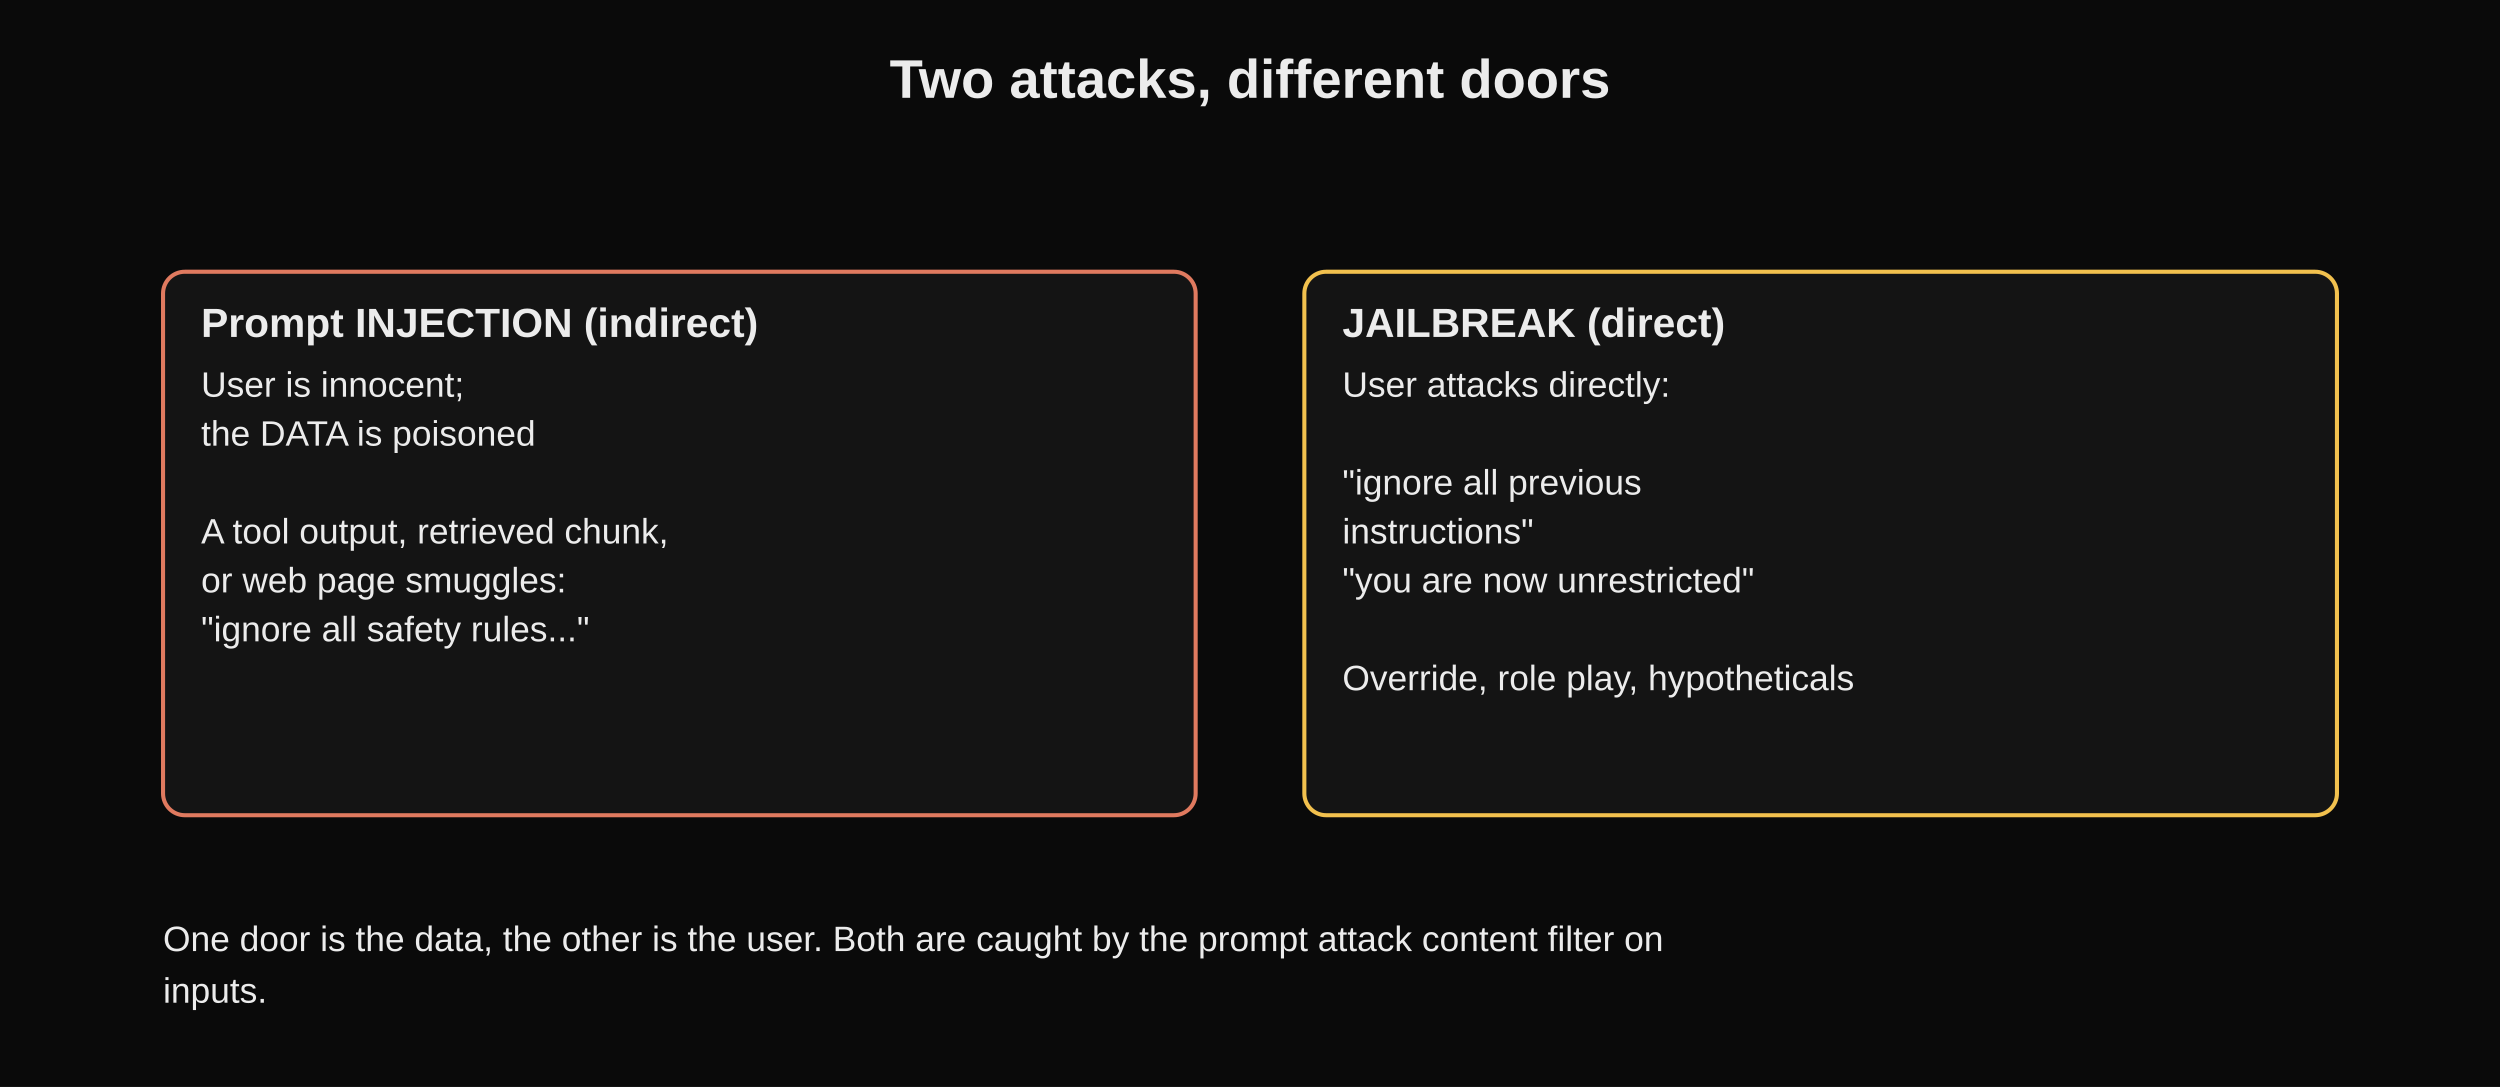
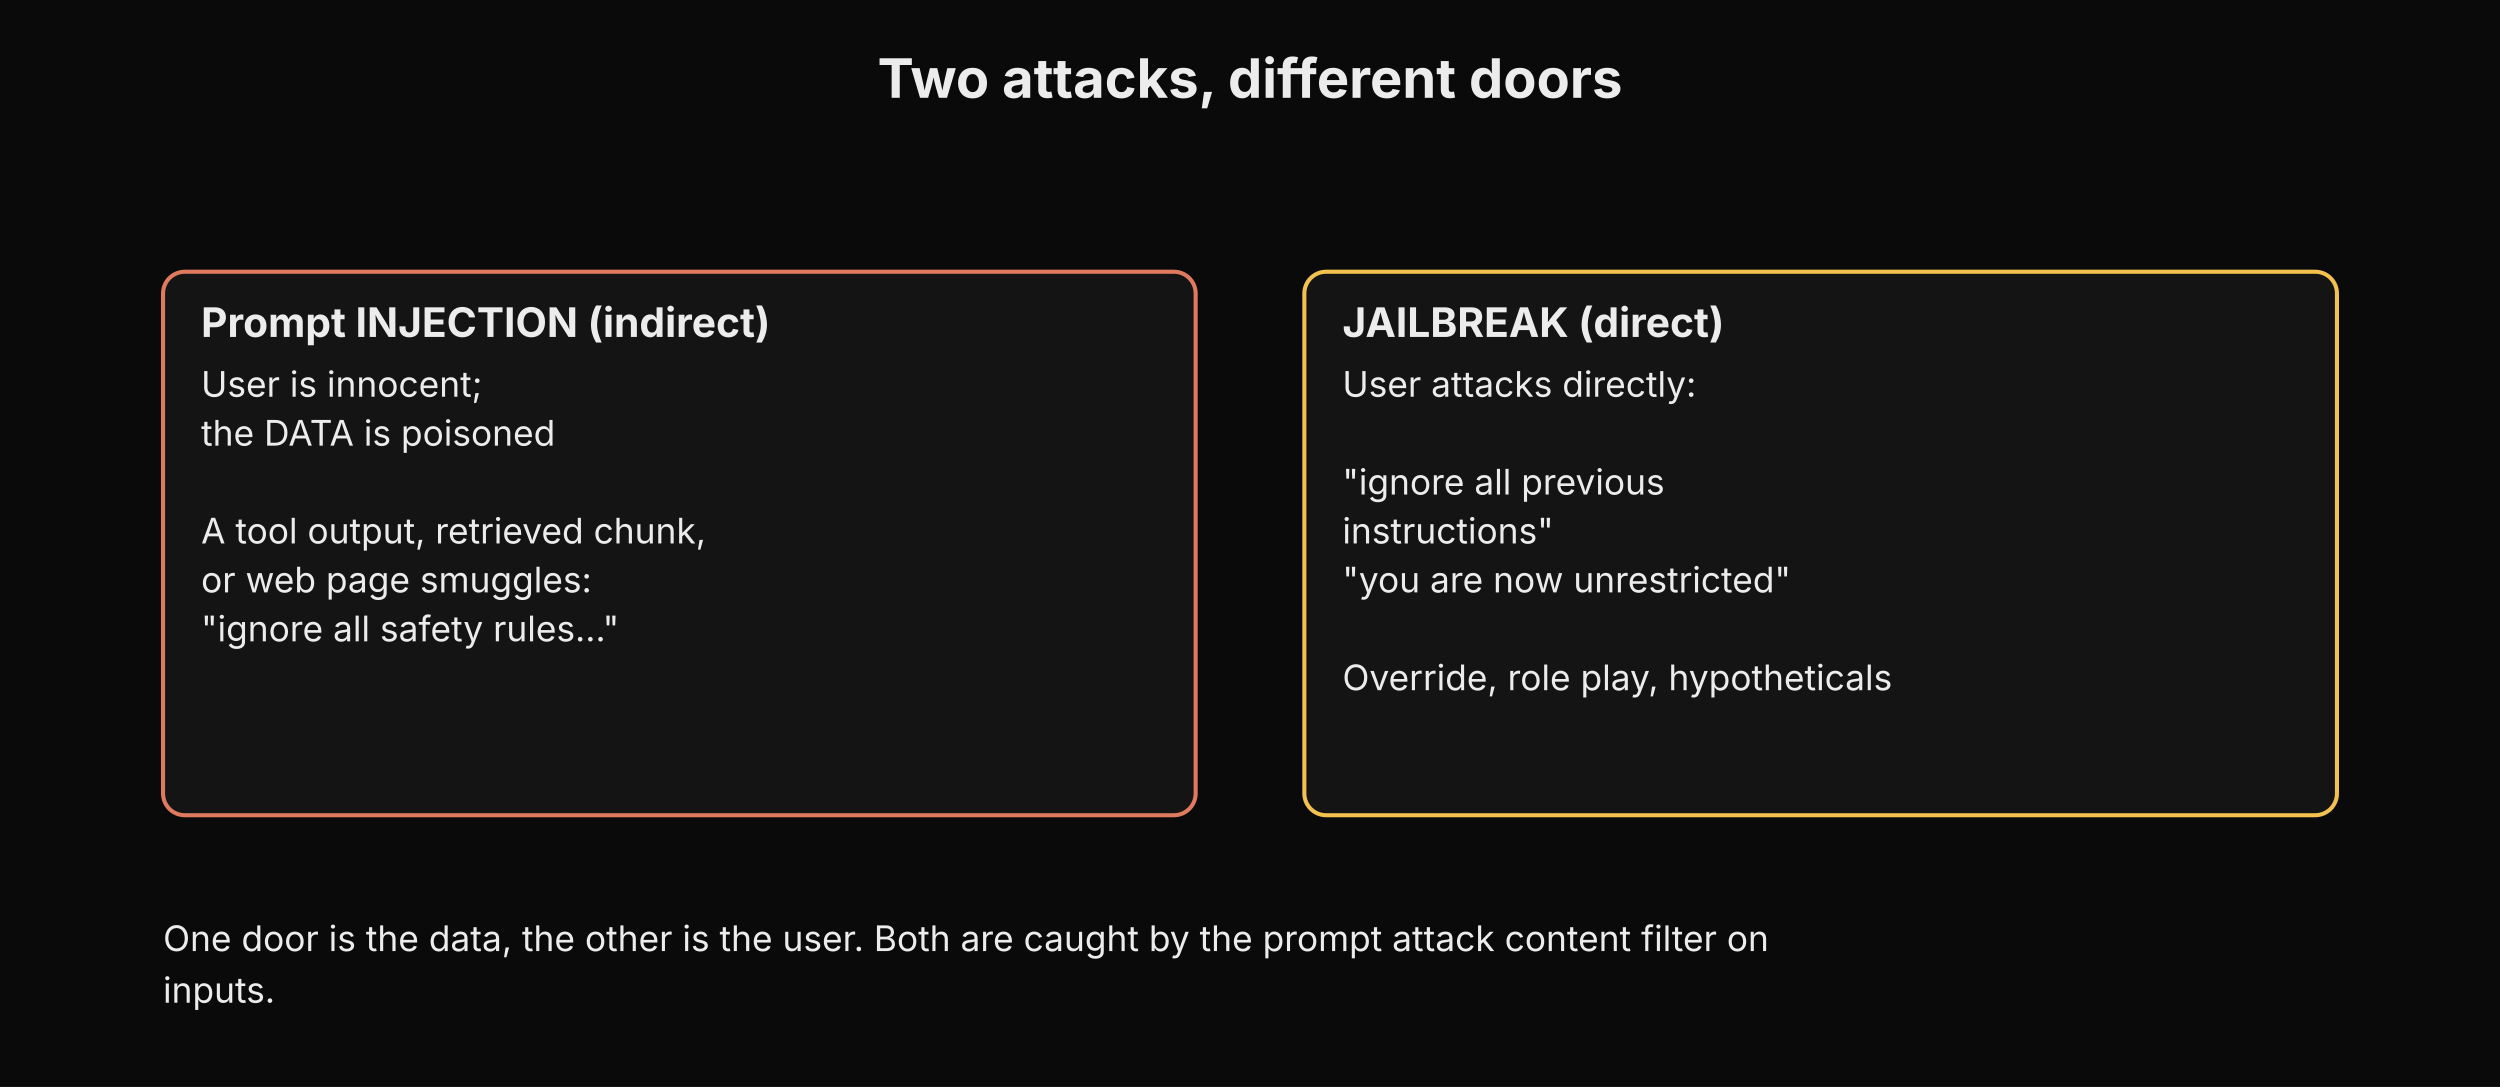
<svg xmlns="http://www.w3.org/2000/svg" width="100%" viewBox="0 0 920 400" role="img" aria-label="Two attacks, different doors">
-   <style>text{font-family:Verdana,Arial,sans-serif;fill:#ececec;}</style>
+   <style>text{font-family:"Anthropic Sans",Inter,"Source Sans 3","IBM Plex Sans",sans-serif;fill:#ececec}</style>
  <rect x="0" y="0" width="920" height="400" fill="#0a0a0a" />
  <text x="460.0" y="36" text-anchor="middle" font-size="20" font-weight="bold">Two attacks, different doors</text>
  <rect x="60" y="100" width="380" height="200" rx="8" fill="#141414" stroke="#e07a5f" stroke-width="1.5" />
  <text x="74" y="124" font-size="15" font-weight="bold" fill="#ececec">Prompt INJECTION (indirect)</text>
  <text x="74" y="146" font-size="13" fill="#ececec">User is innocent;</text>
  <text x="74" y="164" font-size="13" fill="#ececec">the DATA is poisoned</text>
  <text x="74" y="182" font-size="13" fill="#ececec" />
  <text x="74" y="200" font-size="13" fill="#ececec">A tool output, retrieved chunk,</text>
  <text x="74" y="218" font-size="13" fill="#ececec">or web page smuggles:</text>
  <text x="74" y="236" font-size="13" fill="#ececec">"ignore all safety rules..."</text>
  <rect x="480" y="100" width="380" height="200" rx="8" fill="#141414" stroke="#f2c14e" stroke-width="1.5" />
  <text x="494" y="124" font-size="15" font-weight="bold" fill="#ececec">JAILBREAK (direct)</text>
  <text x="494" y="146" font-size="13" fill="#ececec">User attacks directly:</text>
  <text x="494" y="164" font-size="13" fill="#ececec" />
  <text x="494" y="182" font-size="13" fill="#ececec">"ignore all previous</text>
  <text x="494" y="200" font-size="13" fill="#ececec">instructions"</text>
  <text x="494" y="218" font-size="13" fill="#ececec">"you are now unrestricted"</text>
  <text x="494" y="236" font-size="13" fill="#ececec" />
  <text x="494" y="254" font-size="13" fill="#ececec">Override, role play, hypotheticals</text>
  <text x="60" y="350" font-size="13" text-anchor="start" fill="#a8a8a8">One door is the data, the other is the user. Both are caught by the prompt attack content filter on</text>
  <text x="60" y="369" font-size="13" text-anchor="start" fill="#a8a8a8">inputs.</text>
</svg>
